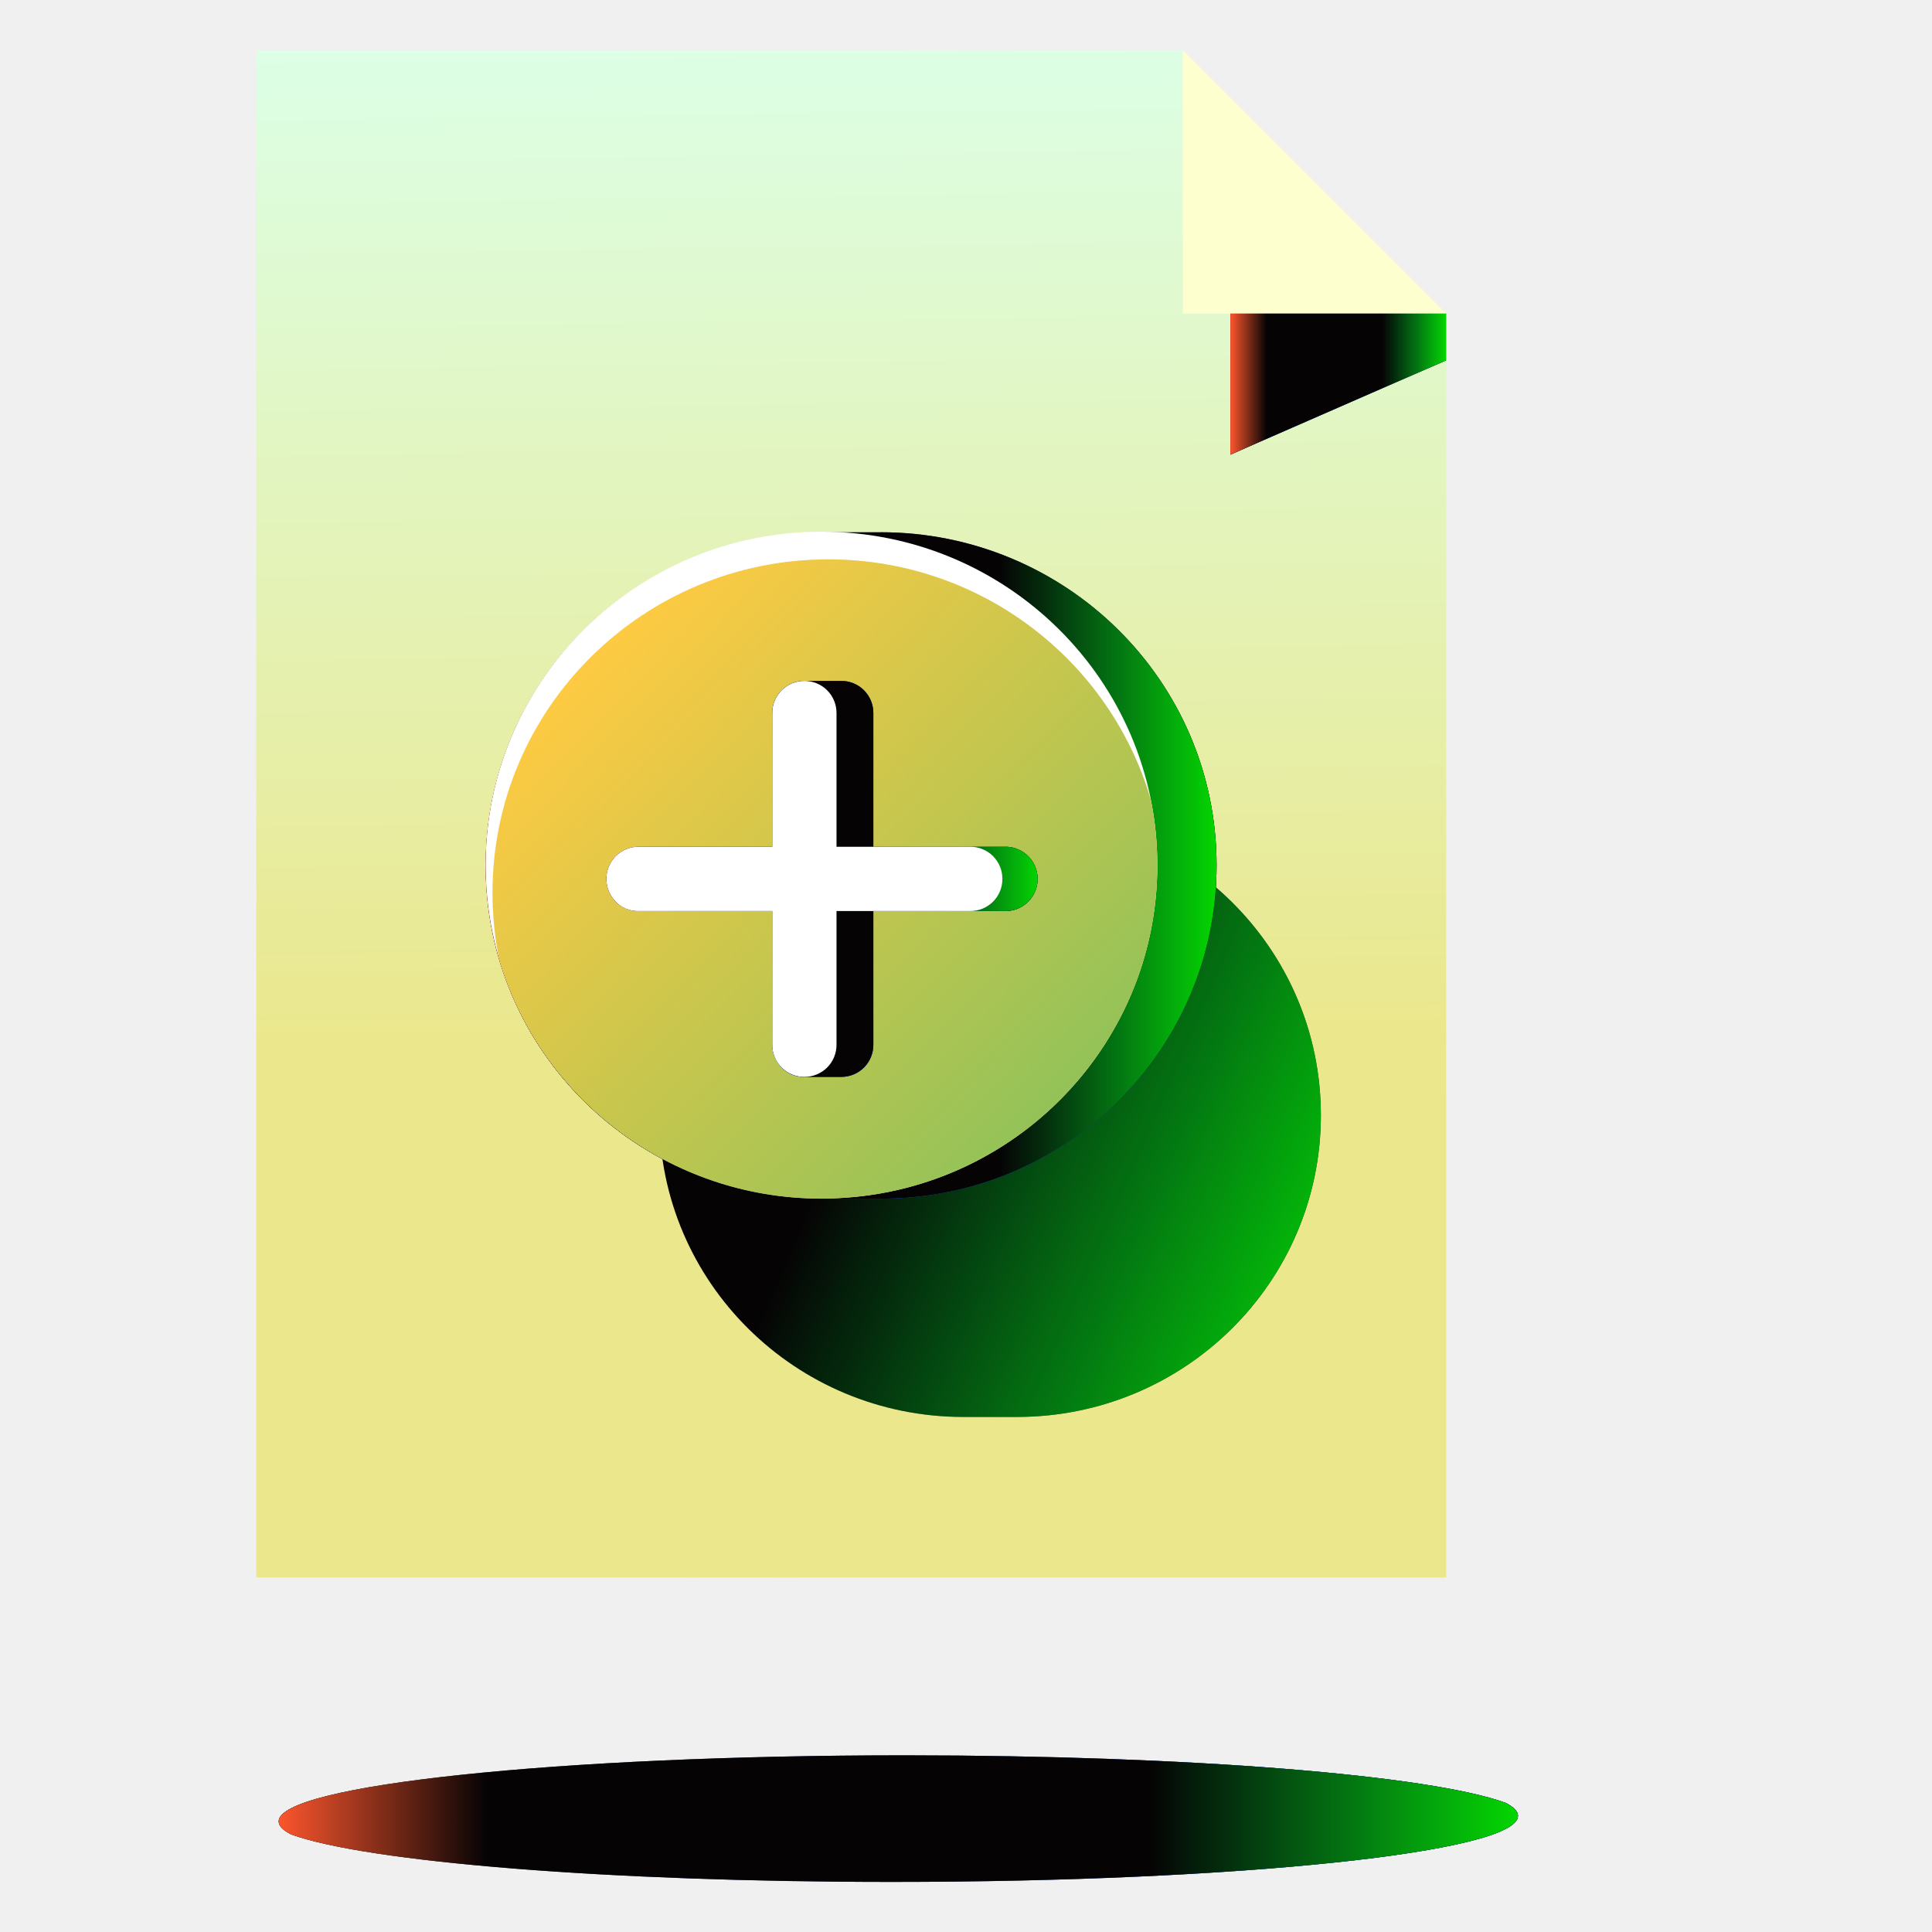
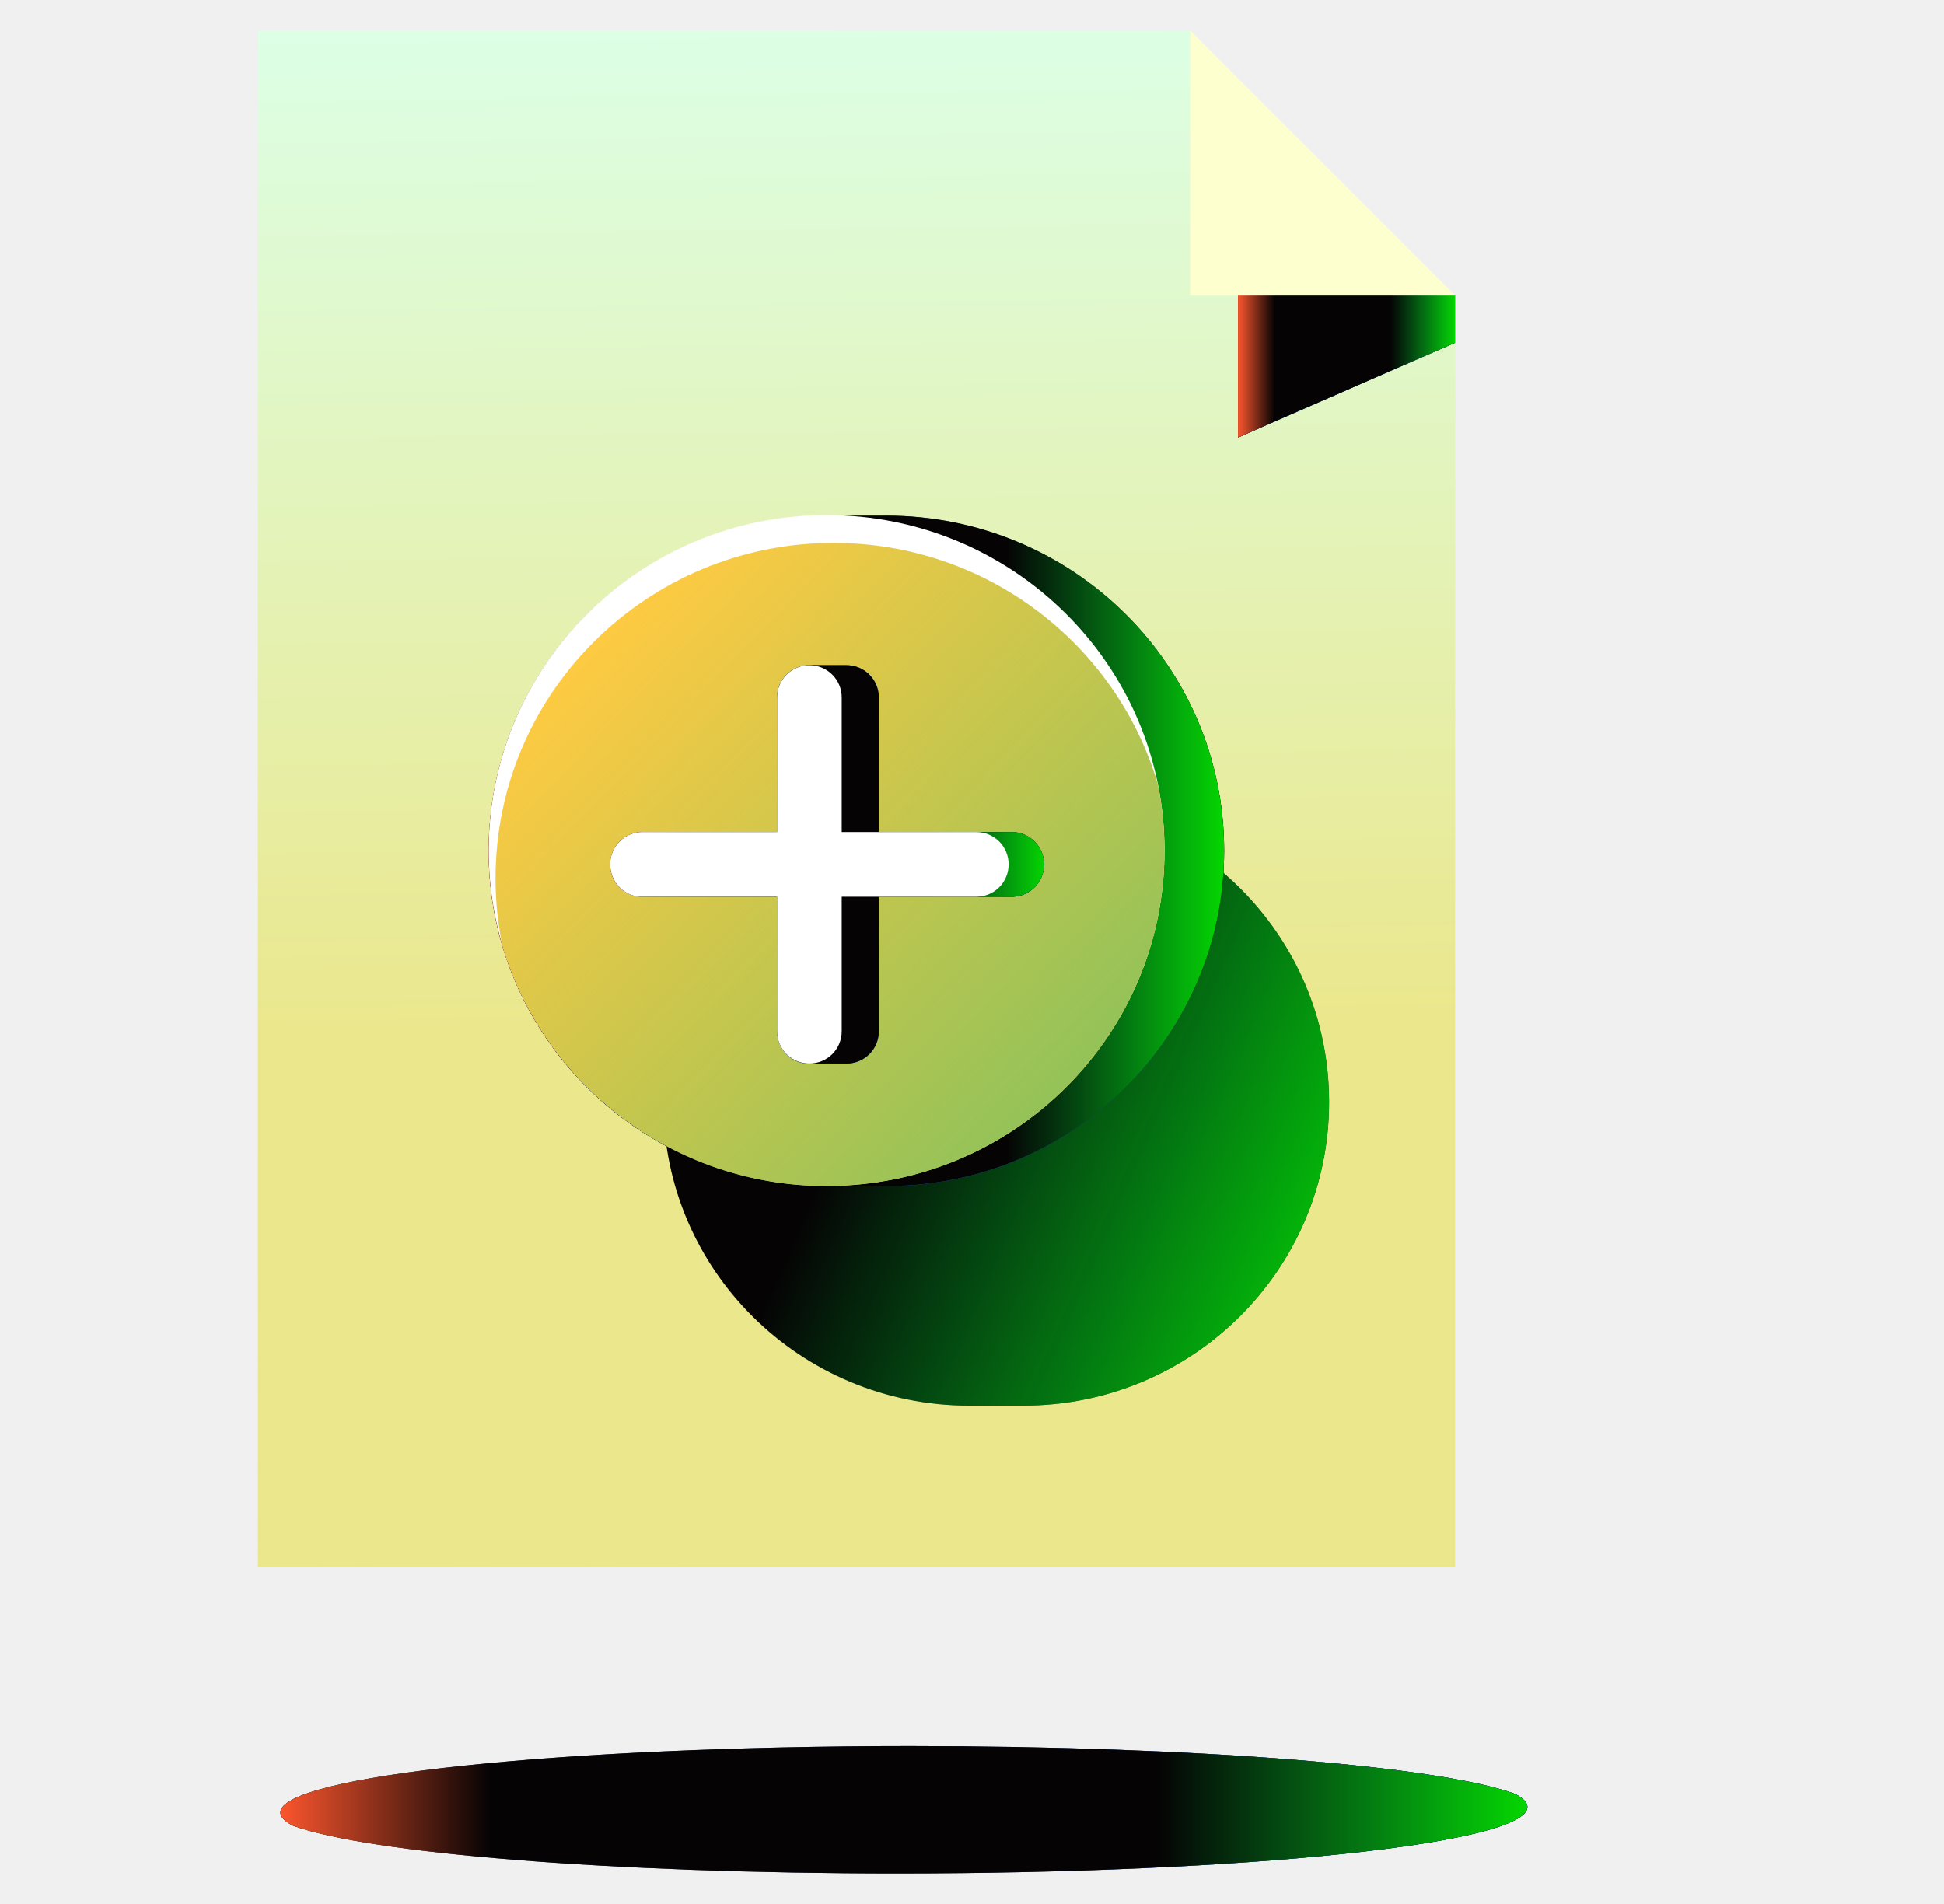
- <svg xmlns="http://www.w3.org/2000/svg" title="Новый документ" width="48" height="48" viewBox="0 0 49 48" fill="none">
+ <svg xmlns="http://www.w3.org/2000/svg" title="Новый документ" viewBox="0 0 49 48" fill="none">
  <path d="M38.5 45.554c0-.112-.108-.224-.316-.33-1.918-.7-8.015-1.205-15.24-1.205-8.766 0-15.876.753-15.876 1.676 0 .112.108.224.316.33 1.925.7 8.015 1.205 15.239 1.205 8.766 0 15.876-.753 15.876-1.676z" fill="#39486D" />
  <path d="M38.5 45.554c0-.112-.108-.224-.316-.33-1.918-.7-8.015-1.205-15.24-1.205-8.766 0-15.876.753-15.876 1.676 0 .112.108.224.316.33 1.925.7 8.015 1.205 15.239 1.205 8.766 0 15.876-.753 15.876-1.676z" fill="url(#paint0_linear_2530_15290)" />
  <path d="M38.5 45.554c0-.112-.108-.224-.316-.33-1.918-.7-8.015-1.205-15.24-1.205-8.766 0-15.876.753-15.876 1.676 0 .112.108.224.316.33 1.925.7 8.015 1.205 15.239 1.205 8.766 0 15.876-.753 15.876-1.676z" fill="#050304" />
  <path d="M38.5 45.554c0-.112-.108-.224-.316-.33-1.918-.7-8.015-1.205-15.24-1.205-8.766 0-15.876.753-15.876 1.676 0 .112.108.224.316.33 1.925.7 8.015 1.205 15.239 1.205 8.766 0 15.876-.753 15.876-1.676z" fill="url(#paint1_linear_2530_15290)" />
  <mask id="mask0_2530_15290" style="mask-type: alpha" maskUnits="userSpaceOnUse" x="6" y="0" width="31" height="40">
    <path d="M30 .77H6.497v38.74h30.183L36.68 7.45 30 .77z" fill="#fff" />
  </mask>
  <g mask="url(#mask0_2530_15290)">
    <path d="M30 .77H6.497v38.74h30.183L36.68 7.45 30 .77z" fill="#B5E2FF" />
    <path d="M30 .77H6.497v38.74h30.183L36.68 7.45 30 .77z" fill="url(#paint2_linear_2530_15290)" />
    <path d="M30 .77H6.497v38.74h30.183L36.68 7.45 30 .77z" fill="url(#paint3_linear_2530_15290)" />
    <path d="M31.205.77h5.474v7.869l-5.474 2.392V.77z" fill="#39486D" />
    <path d="M31.205.77h5.474v7.869l-5.474 2.392V.77z" fill="url(#paint4_linear_2530_15290)" />
    <path d="M31.205.77h5.474v7.869l-5.474 2.392V.77z" fill="#050304" />
    <path d="M31.205.77h5.474v7.869l-5.474 2.392V.77z" fill="url(#paint5_linear_2530_15290)" />
    <path fill="#FEFFCF" d="M29.998 0.77H36.679V7.451H29.998z" />
    <path d="M25.791 20.14h-1.36c-4.255 0-7.71 3.422-7.71 7.651 0 4.23 3.455 7.646 7.71 7.646h1.36c4.255 0 7.709-3.423 7.709-7.652 0-4.23-3.454-7.645-7.709-7.645z" fill="#050304" />
    <path d="M25.791 20.14h-1.36c-4.255 0-7.71 3.422-7.71 7.651 0 4.23 3.455 7.646 7.71 7.646h1.36c4.255 0 7.709-3.423 7.709-7.652 0-4.23-3.454-7.645-7.709-7.645z" fill="url(#paint6_linear_2530_15290)" />
  </g>
  <path d="M22.338 13h-1.504c-4.7 0-8.517 3.78-8.517 8.453s3.816 8.448 8.517 8.448h1.504c4.7 0 8.517-3.782 8.517-8.455 0-4.672-3.816-8.447-8.517-8.447z" fill="#39486D" />
  <path d="M22.338 13h-1.504c-4.7 0-8.517 3.78-8.517 8.453s3.816 8.448 8.517 8.448h1.504c4.7 0 8.517-3.782 8.517-8.455 0-4.672-3.816-8.447-8.517-8.447z" fill="url(#paint7_linear_2530_15290)" />
  <path d="M22.338 13h-1.504c-4.7 0-8.517 3.78-8.517 8.453s3.816 8.448 8.517 8.448h1.504c4.7 0 8.517-3.782 8.517-8.455 0-4.672-3.816-8.447-8.517-8.447z" fill="#050304" />
  <path d="M22.338 13h-1.504c-4.7 0-8.517 3.78-8.517 8.453s3.816 8.448 8.517 8.448h1.504c4.7 0 8.517-3.782 8.517-8.455 0-4.672-3.816-8.447-8.517-8.447z" fill="url(#paint8_linear_2530_15290)" />
  <path d="M20.835 29.893c4.704 0 8.517-3.785 8.517-8.454 0-4.669-3.813-8.454-8.517-8.454-4.704 0-8.517 3.785-8.517 8.454 0 4.67 3.813 8.454 8.517 8.454z" fill="#fff" />
  <path d="M29.35 21.445c0-.57-.055-1.135-.167-1.671-1.03-3.517-4.303-6.087-8.175-6.087-4.7 0-8.517 3.782-8.517 8.455 0 .57.056 1.135.167 1.67 1.03 3.518 4.304 6.087 8.176 6.087 4.707 0 8.517-3.781 8.517-8.454z" fill="#FFCA42" />
  <path d="M29.35 21.445c0-.57-.055-1.135-.167-1.671-1.03-3.517-4.303-6.087-8.175-6.087-4.7 0-8.517 3.782-8.517 8.455 0 .57.056 1.135.167 1.67 1.03 3.518 4.304 6.087 8.176 6.087 4.707 0 8.517-3.781 8.517-8.454z" fill="url(#paint9_linear_2530_15290)" />
  <path d="M25.541 20.976H22.15v-3.391a.811.811 0 00-.815-.815h-.933a.811.811 0 00-.815.815v3.391H16.195a.811.811 0 00-.814.815c0 .223.09.425.236.578a.81.81 0 00.578.237h3.392v3.391c0 .223.09.425.237.578a.782.782 0 00.578.237h.933a.811.811 0 00.815-.815v-3.391h3.391a.816.816 0 000-1.63z" fill="#39486D" />
  <path d="M25.541 20.976H22.15v-3.391a.811.811 0 00-.815-.815h-.933a.811.811 0 00-.815.815v3.391H16.195a.811.811 0 00-.814.815c0 .223.09.425.236.578a.81.81 0 00.578.237h3.392v3.391c0 .223.09.425.237.578a.782.782 0 00.578.237h.933a.811.811 0 00.815-.815v-3.391h3.391a.816.816 0 000-1.63z" fill="url(#paint10_linear_2530_15290)" />
  <path d="M25.541 20.976H22.15v-3.391a.811.811 0 00-.815-.815h-.933a.811.811 0 00-.815.815v3.391H16.195a.811.811 0 00-.814.815c0 .223.09.425.236.578a.81.81 0 00.578.237h3.392v3.391c0 .223.09.425.237.578a.782.782 0 00.578.237h.933a.811.811 0 00.815-.815v-3.391h3.391a.816.816 0 000-1.63z" fill="#050304" />
  <path d="M25.541 20.976H22.15v-3.391a.811.811 0 00-.815-.815h-.933a.811.811 0 00-.815.815v3.391H16.195a.811.811 0 00-.814.815c0 .223.09.425.236.578a.81.81 0 00.578.237h3.392v3.391c0 .223.09.425.237.578a.782.782 0 00.578.237h.933a.811.811 0 00.815-.815v-3.391h3.391a.816.816 0 000-1.63z" fill="url(#paint11_linear_2530_15290)" />
  <path d="M21.216 22.606h3.392a.811.811 0 00.815-.815.811.811 0 00-.815-.815h-3.392v-3.391a.811.811 0 00-.814-.815.811.811 0 00-.815.815v3.391h-3.392a.811.811 0 00-.814.815c0 .223.09.425.236.578a.782.782 0 00.578.237h3.392v3.391a.81.81 0 00.815.815.811.811 0 00.814-.815v-3.391z" fill="#fff" />
  <defs>
    <linearGradient id="paint0_linear_2530_15290" x1="37.464" y1="45.624" x2="7.068" y2="45.624" gradientUnits="userSpaceOnUse">
      <stop offset="0.178" stop-color="#0057D6" />
      <stop offset="0.433" stop-color="#0057D6" stop-opacity="0" />
      <stop offset="0.854" stop-color="#7DC15D" stop-opacity="0" />
      <stop offset="1" stop-color="#7DC15D" />
    </linearGradient>
    <linearGradient id="paint1_linear_2530_15290" x1="38.499" y1="47.23" x2="7.102" y2="47.23" gradientUnits="userSpaceOnUse">
      <stop stop-color="#04D600" />
      <stop offset="0.297" stop-color="#00D63C" stop-opacity="0" />
      <stop offset="0.833" stop-color="#FA552D" stop-opacity="0" />
      <stop offset="1" stop-color="#FA552D" />
    </linearGradient>
    <linearGradient id="paint2_linear_2530_15290" x1="10.393" y1="7.218" x2="35.784" y2="29.715" gradientUnits="userSpaceOnUse">
      <stop stop-color="#FEFFCF" />
      <stop offset="0.401" stop-color="#FFE7DA" />
      <stop offset="1" stop-color="#FFE7DA" stop-opacity="0" />
    </linearGradient>
    <linearGradient id="paint3_linear_2530_15290" x1="21.59" y1="0.77" x2="21.938" y2="26.05" gradientUnits="userSpaceOnUse">
      <stop stop-color="#DCFFE5" />
      <stop offset="1" stop-color="#EBE78C" />
    </linearGradient>
    <linearGradient id="paint4_linear_2530_15290" x1="32.57" y1="10.118" x2="33.942" y2="6.824" gradientUnits="userSpaceOnUse">
      <stop stop-color="#0057D6" />
      <stop offset="1" stop-color="#0057D6" stop-opacity="0" />
    </linearGradient>
    <linearGradient id="paint5_linear_2530_15290" x1="36.679" y1="11.031" x2="31.211" y2="11.031" gradientUnits="userSpaceOnUse">
      <stop stop-color="#04D600" />
      <stop offset="0.297" stop-color="#00D63C" stop-opacity="0" />
      <stop offset="0.833" stop-color="#FA552D" stop-opacity="0" />
      <stop offset="1" stop-color="#FA552D" />
    </linearGradient>
    <linearGradient id="paint6_linear_2530_15290" x1="33.5" y1="35.437" x2="-10.039" y2="16.534" gradientUnits="userSpaceOnUse">
      <stop stop-color="#04D600" />
      <stop offset="0.297" stop-color="#00D63C" stop-opacity="0" />
    </linearGradient>
    <linearGradient id="paint7_linear_2530_15290" x1="28.855" y1="29.901" x2="28.855" y2="21.45" gradientUnits="userSpaceOnUse">
      <stop stop-color="#0057D6" />
      <stop offset="1" stop-color="#0057D6" stop-opacity="0" />
    </linearGradient>
    <linearGradient id="paint8_linear_2530_15290" x1="30.855" y1="29.901" x2="12.337" y2="29.901" gradientUnits="userSpaceOnUse">
      <stop stop-color="#04D600" />
      <stop offset="0.297" stop-color="#00D63C" stop-opacity="0" />
      <stop offset="0.833" stop-color="#FA552D" stop-opacity="0" />
      <stop offset="1" stop-color="#FA552D" />
    </linearGradient>
    <linearGradient id="paint9_linear_2530_15290" x1="29.351" y1="29.899" x2="12.491" y2="13.688" gradientUnits="userSpaceOnUse">
      <stop stop-color="#7DC15D" />
      <stop offset="0.858" stop-color="#7DC15D" stop-opacity="0" />
    </linearGradient>
    <linearGradient id="paint10_linear_2530_15290" x1="20.868" y1="16.77" x2="20.868" y2="26.812" gradientUnits="userSpaceOnUse">
      <stop stop-color="#0057D6" />
      <stop offset="0.139" stop-color="#0057D6" stop-opacity="0" />
      <stop offset="0.473" stop-color="#0057D6" stop-opacity="0" />
      <stop offset="0.58" stop-color="#0057D6" />
      <stop offset="0.585" stop-color="#0057D6" stop-opacity="0" />
      <stop offset="0.84" stop-color="#0057D6" stop-opacity="0.109" />
      <stop offset="1" stop-color="#0057D6" />
    </linearGradient>
    <linearGradient id="paint11_linear_2530_15290" x1="26.356" y1="26.812" x2="15.393" y2="26.812" gradientUnits="userSpaceOnUse">
      <stop stop-color="#04D600" />
      <stop offset="0.297" stop-color="#00D63C" stop-opacity="0" />
      <stop offset="0.833" stop-color="#FA552D" stop-opacity="0" />
      <stop offset="1" stop-color="#FA552D" />
    </linearGradient>
  </defs>
</svg>
